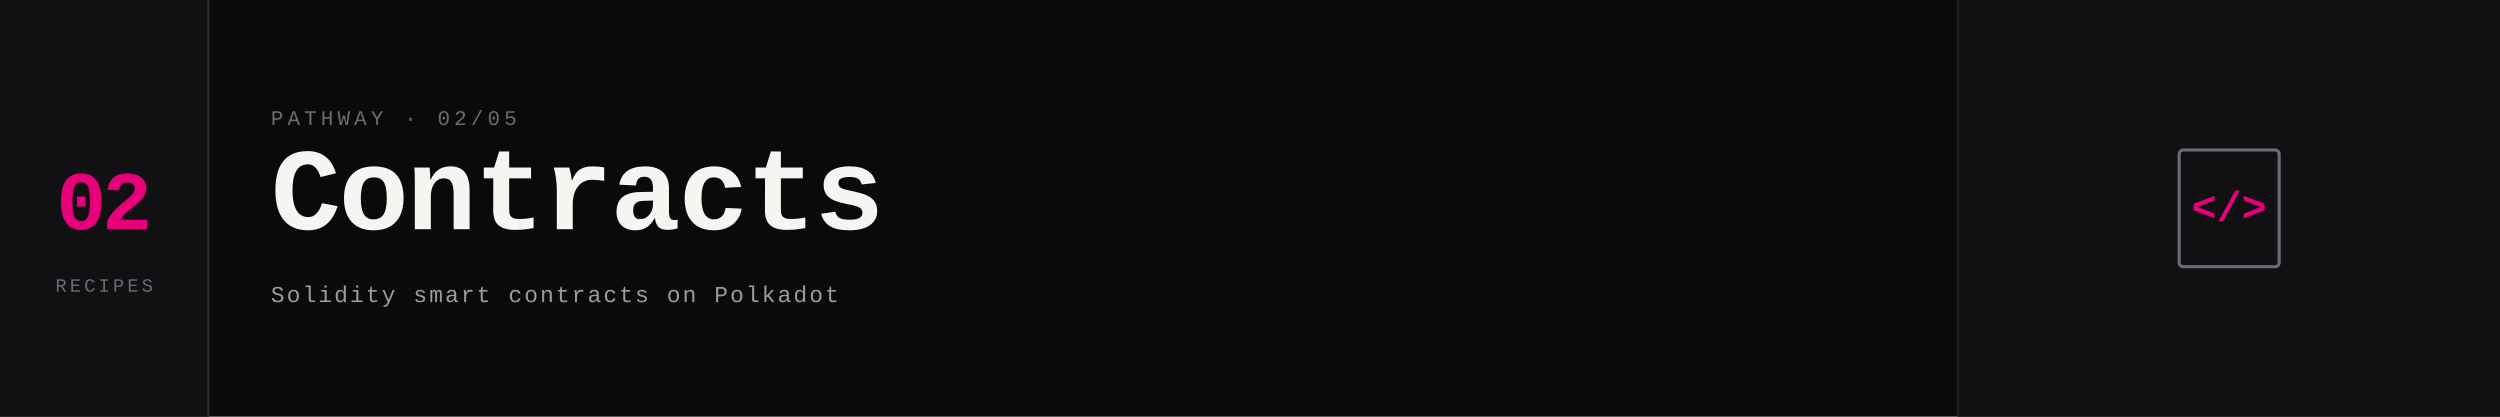
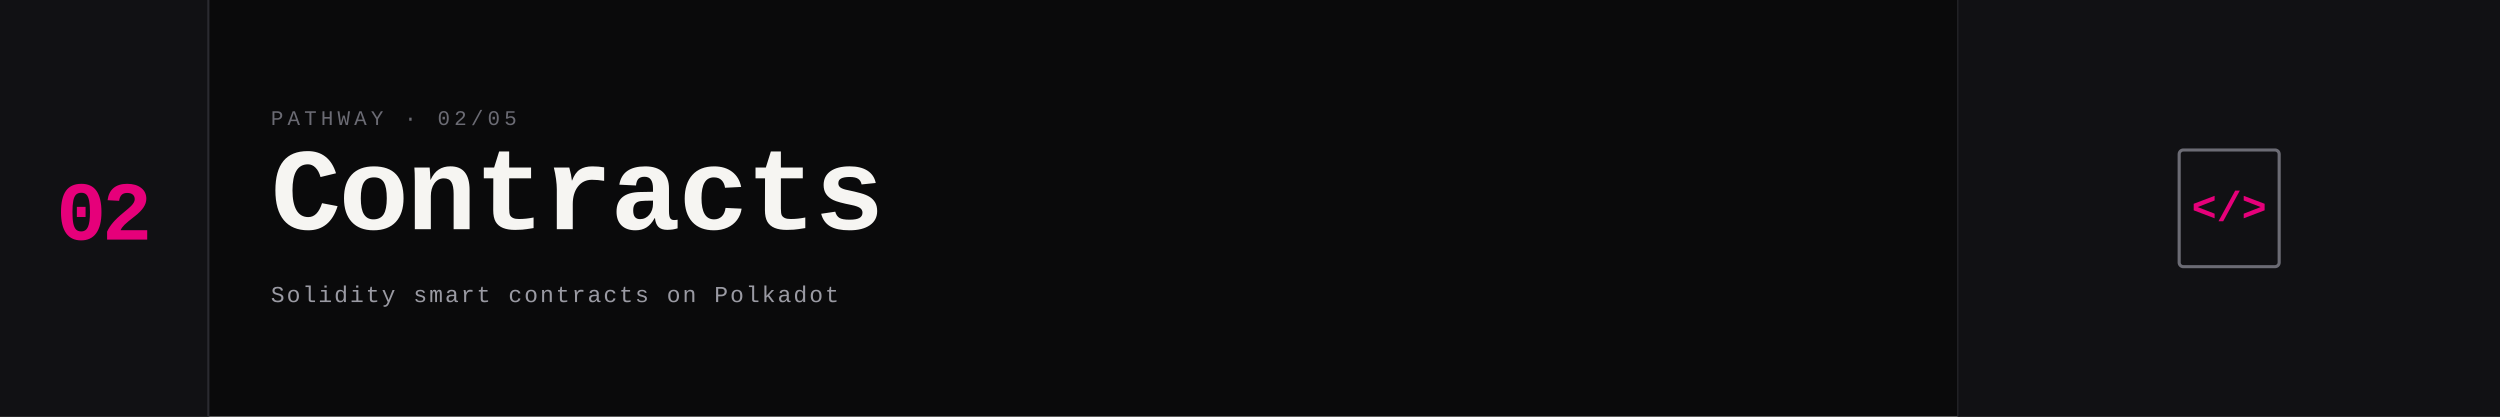
<svg xmlns="http://www.w3.org/2000/svg" viewBox="0 0 1200 200" shape-rendering="geometricPrecision" role="img" aria-label="Contracts pathway">
  <rect width="1200" height="200" fill="#0A0A0B" />
  <rect x="0" y="0" width="100" height="200" fill="#111114" />
-   <text x="50" y="110" text-anchor="middle" font-family="'JetBrains Mono', ui-monospace, Menlo, Consolas, 'Courier New', monospace" font-size="40" font-weight="800" fill="#E6007A" letter-spacing="-2">02</text>
-   <text x="50" y="140" text-anchor="middle" font-family="'JetBrains Mono', ui-monospace, Menlo, Consolas, 'Courier New', monospace" font-size="9" fill="#6B6B74" letter-spacing="1.5">RECIPES</text>
+   <text x="50" y="115" text-anchor="middle" font-family="'JetBrains Mono', ui-monospace, Menlo, Consolas, 'Courier New', monospace" font-size="40" font-weight="800" fill="#E6007A" letter-spacing="-2">02</text>
  <line x1="100" y1="0" x2="100" y2="200" stroke="#2A2A30" />
  <text x="130" y="60" font-family="'JetBrains Mono', ui-monospace, Menlo, Consolas, 'Courier New', monospace" font-size="10" fill="#6B6B74" letter-spacing="2">PATHWAY · 02/05</text>
  <text x="130" y="110" font-family="'JetBrains Mono', ui-monospace, Menlo, Consolas, 'Courier New', monospace" font-size="56" font-weight="700" fill="#F6F5F2" letter-spacing="-1">Contracts</text>
  <text x="130" y="145" font-family="'JetBrains Mono', ui-monospace, Menlo, Consolas, 'Courier New', monospace" font-size="11" fill="#9A9AA3" letter-spacing="1">Solidity smart contracts on Polkadot</text>
  <line x1="940" y1="0" x2="940" y2="200" stroke="#2A2A30" />
  <rect x="940" y="0" width="260" height="200" fill="#111114" />
  <g transform="translate(1070, 100)">
    <rect x="-24" y="-28" width="48" height="56" fill="none" stroke="#6B6B74" stroke-width="1.5" rx="2" />
    <text x="0" y="6" text-anchor="middle" font-family="'JetBrains Mono', ui-monospace, Menlo, Consolas, 'Courier New', monospace" font-size="20" font-weight="700" fill="#E6007A">&lt;/&gt;</text>
  </g>
</svg>
